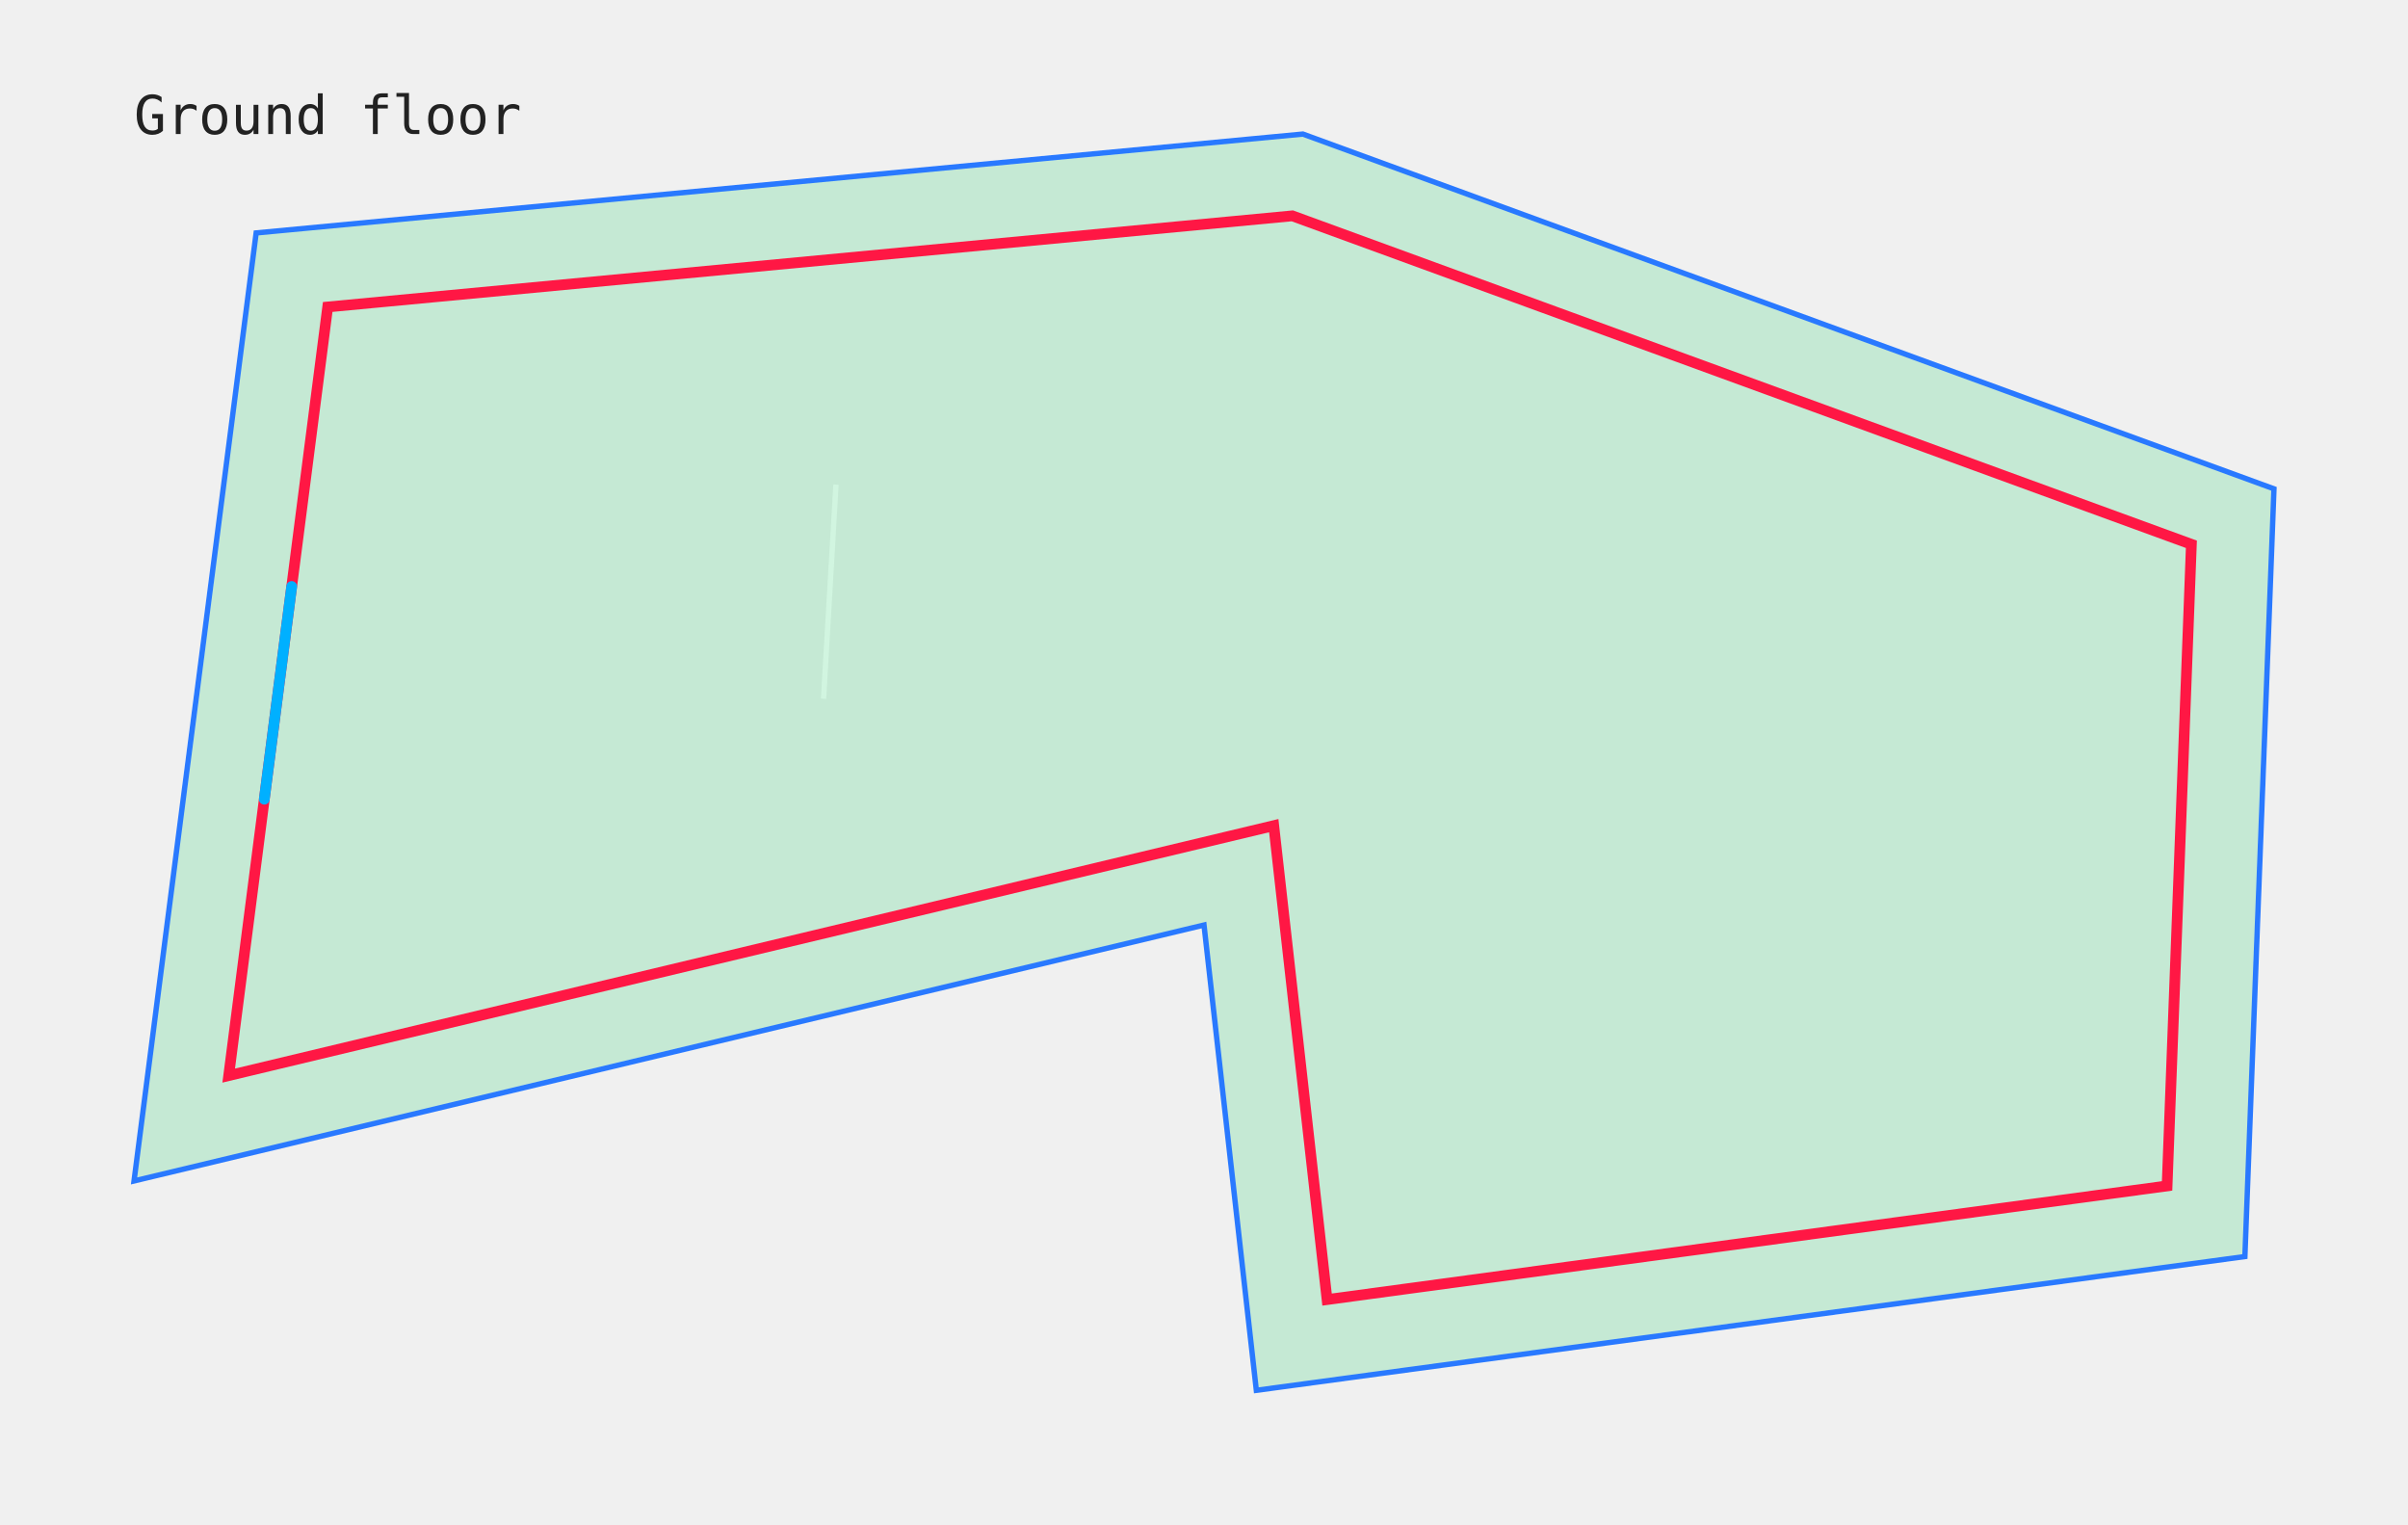
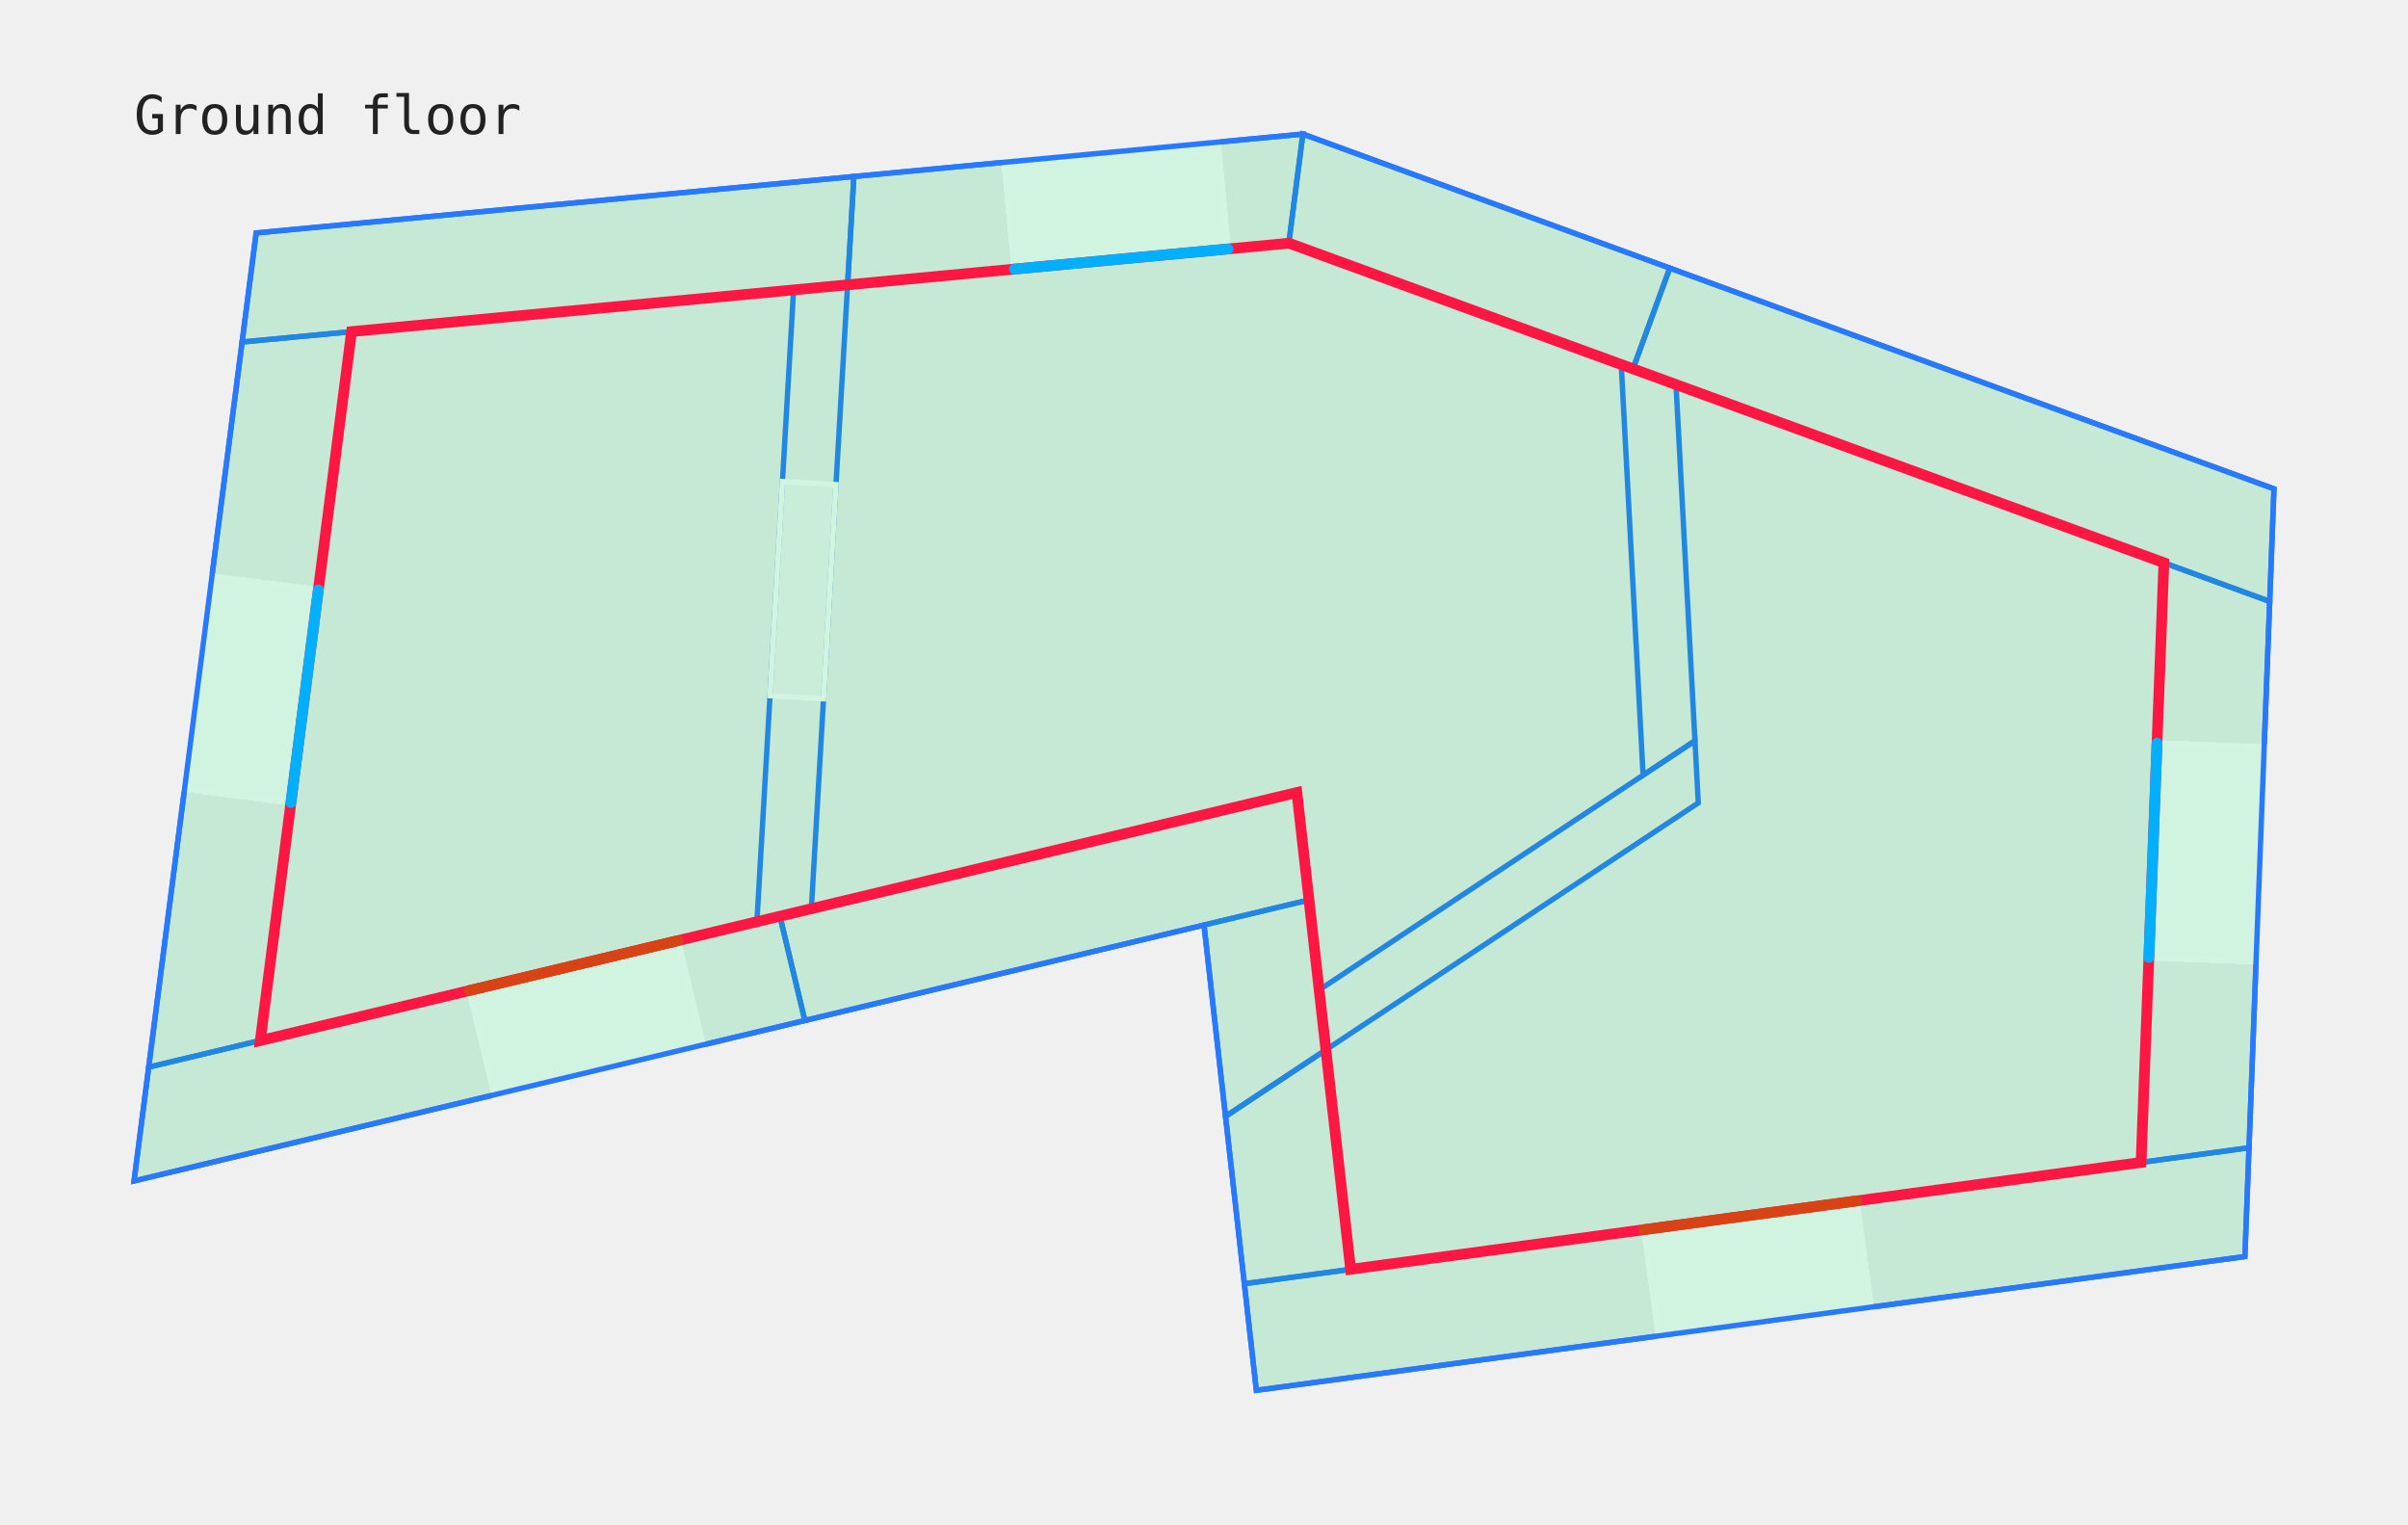
- <svg xmlns="http://www.w3.org/2000/svg" width="8982.65" height="5685.47" viewBox="0 0 8982.65 5685.47">
+ <svg xmlns="http://www.w3.org/2000/svg" width="8982.65" height="5685.5" viewBox="0 0 8982.65 5685.5">
  <text x="500" y="500" fill="#222" font-size="200" font-family="monospace">Ground floor</text>
-   <polygon points="790.61,2149.03 790.61,2149.03 688.38,2942.47 688.38,2942.47" fill="#FFFFFF55" stroke="white" stroke-width="20" />
-   <polygon points="1843.98,4083.2 1843.98,4083.2 2622.04,3897.14 2622.04,3897.14" fill="#FFFFFF55" stroke="white" stroke-width="20" />
-   <polygon points="6186.97,4982.49 6186.97,4982.49 6979.75,4875.24 6979.75,4875.24" fill="#FFFFFF55" stroke="white" stroke-width="20" />
-   <polygon points="8415.88,3586.38 8415.88,3586.38 8446.14,2786.96 8446.14,2786.96" fill="#FFFFFF55" stroke="white" stroke-width="20" />
-   <polygon points="4542.95,529.94 4542.95,529.94 3746.5,605.17 3746.5,605.17" fill="#FFFFFF55" stroke="white" stroke-width="20" />
-   <polygon points="3072.12,2606.11 3072.12,2606.11 3118.5,1807.45 3118.5,1807.45" fill="#FFFFFF55" stroke="white" stroke-width="20" />
-   <polygon points="500,4404.56 4491.32,3450.11 4686.55,5185.47 8374.19,4686.55 8482.65,1823.21 4860.09,500 955.53,868.76" fill="rgba(0,200,83,0.18)" stroke="#2979ff" stroke-width="20" />
-   <polygon points="4950.37,4847.04 4751.51,3079.43 853.1,4011.66 1222.44,1144.89 4820.82,805.05 8174.59,2030.08 8083.94,4423.08" fill="none" stroke="#ff1744" stroke-width="40" />
-   <line x1="985.91" y1="2980.81" x2="1088.13" y2="2187.36" stroke="#00b0ff" stroke-width="40" stroke-linecap="round" />
+   <polygon points="970.81,3880.74 1311.42,1236.97 903.14,1275.53 554.68,3980.24" fill="none" stroke="#2979ff" stroke-width="20" />
+   <polygon points="1085.1,2993.61 1187.32,2200.16 790.6,2149.05 688.39,2942.5" fill="#FFFFFF55" stroke="white" stroke-width="20" />
+   <polygon points="1843.98,4083.23 2622.04,3897.16 2529.01,3508.13 1750.95,3694.19" fill="#FFFFFF55" stroke="white" stroke-width="20" />
+   <polygon points="6186.97,4982.51 6979.74,4875.26 6926.12,4478.87 6133.35,4586.13" fill="#FFFFFF55" stroke="white" stroke-width="20" />
+   <polygon points="8415.88,3586.41 8446.14,2786.98 8046.43,2771.84 8016.17,3571.27" fill="#FFFFFF55" stroke="white" stroke-width="20" />
+   <polygon points="3784.11,1003.41 4580.56,928.19 4542.95,529.96 3746.49,605.19" fill="#FFFFFF55" stroke="white" stroke-width="20" />
+   <polygon points="500.03,4404.6 3002.43,3806.2 2909.4,3417.17 554.7,3980.25" fill="none" stroke="#2979ff" stroke-width="20" />
+   <polygon points="1085.1,2993.61 1187.32,2200.16 790.6,2149.05 688.39,2942.5" fill="#FFFFFF55" stroke="white" stroke-width="20" />
+   <polygon points="1843.98,4083.23 2622.04,3897.16 2529.01,3508.13 1750.95,3694.19" fill="#FFFFFF55" stroke="white" stroke-width="20" />
+   <polygon points="6186.97,4982.51 6979.74,4875.26 6926.12,4478.87 6133.35,4586.13" fill="#FFFFFF55" stroke="white" stroke-width="20" />
+   <polygon points="8415.88,3586.41 8446.14,2786.98 8046.43,2771.84 8016.17,3571.27" fill="#FFFFFF55" stroke="white" stroke-width="20" />
+   <polygon points="3784.11,1003.41 4580.56,928.19 4542.95,529.96 3746.49,605.19" fill="#FFFFFF55" stroke="white" stroke-width="20" />
+   <polygon points="3002.43,3806.2 4629.01,3417.17 4883.31,3356.35 4838.25,2955.84 2909.39,3417.17" fill="none" stroke="#2979ff" stroke-width="20" />
+   <polygon points="1085.1,2993.61 1187.32,2200.16 790.6,2149.05 688.39,2942.5" fill="#FFFFFF55" stroke="white" stroke-width="20" />
+   <polygon points="1843.98,4083.23 2622.04,3897.16 2529.01,3508.13 1750.95,3694.19" fill="#FFFFFF55" stroke="white" stroke-width="20" />
+   <polygon points="6186.97,4982.51 6979.74,4875.26 6926.12,4478.87 6133.35,4586.13" fill="#FFFFFF55" stroke="white" stroke-width="20" />
+   <polygon points="8415.88,3586.41 8446.14,2786.98 8046.43,2771.84 8016.17,3571.27" fill="#FFFFFF55" stroke="white" stroke-width="20" />
+   <polygon points="3784.11,1003.41 4580.56,928.19 4542.95,529.96 3746.49,605.19" fill="#FFFFFF55" stroke="white" stroke-width="20" />
+   <polygon points="4946.21,3915.53 4883.31,3356.35 4491.33,3450.1 4571.63,4163.9" fill="none" stroke="#2979ff" stroke-width="20" />
+   <polygon points="1085.1,2993.61 1187.32,2200.16 790.6,2149.05 688.39,2942.5" fill="#FFFFFF55" stroke="white" stroke-width="20" />
+   <polygon points="1843.98,4083.23 2622.04,3897.16 2529.01,3508.13 1750.95,3694.19" fill="#FFFFFF55" stroke="white" stroke-width="20" />
+   <polygon points="6186.97,4982.51 6979.74,4875.26 6926.12,4478.87 6133.35,4586.13" fill="#FFFFFF55" stroke="white" stroke-width="20" />
+   <polygon points="8415.88,3586.41 8446.14,2786.98 8046.43,2771.84 8016.17,3571.27" fill="#FFFFFF55" stroke="white" stroke-width="20" />
+   <polygon points="3784.11,1003.41 4580.56,928.19 4542.95,529.96 3746.49,605.19" fill="#FFFFFF55" stroke="white" stroke-width="20" />
+   <polygon points="5038.3,4734.27 4946.22,3915.53 4571.63,4163.9 4641.81,4787.91" fill="none" stroke="#2979ff" stroke-width="20" />
+   <polygon points="1085.1,2993.61 1187.32,2200.16 790.6,2149.05 688.39,2942.5" fill="#FFFFFF55" stroke="white" stroke-width="20" />
+   <polygon points="1843.98,4083.23 2622.04,3897.16 2529.01,3508.13 1750.95,3694.19" fill="#FFFFFF55" stroke="white" stroke-width="20" />
+   <polygon points="6186.97,4982.51 6979.74,4875.26 6926.12,4478.87 6133.35,4586.13" fill="#FFFFFF55" stroke="white" stroke-width="20" />
+   <polygon points="8415.88,3586.41 8446.14,2786.98 8046.43,2771.84 8016.17,3571.27" fill="#FFFFFF55" stroke="white" stroke-width="20" />
+   <polygon points="3784.11,1003.41 4580.56,928.19 4542.95,529.96 3746.49,605.19" fill="#FFFFFF55" stroke="white" stroke-width="20" />
+   <polygon points="4686.53,5185.5 8374.19,4686.61 8374.23,4686.6 8389.59,4280.88 8389.55,4280.88 4641.81,4787.91" fill="none" stroke="#2979ff" stroke-width="20" />
+   <polygon points="1085.1,2993.61 1187.32,2200.16 790.6,2149.05 688.39,2942.5" fill="#FFFFFF55" stroke="white" stroke-width="20" />
+   <polygon points="1843.98,4083.23 2622.04,3897.16 2529.01,3508.13 1750.95,3694.19" fill="#FFFFFF55" stroke="white" stroke-width="20" />
+   <polygon points="6186.97,4982.51 6979.74,4875.26 6926.12,4478.87 6133.35,4586.13" fill="#FFFFFF55" stroke="white" stroke-width="20" />
+   <polygon points="8415.88,3586.41 8446.14,2786.98 8046.43,2771.84 8016.17,3571.27" fill="#FFFFFF55" stroke="white" stroke-width="20" />
+   <polygon points="3784.11,1003.41 4580.56,928.19 4542.95,529.96 3746.49,605.19" fill="#FFFFFF55" stroke="white" stroke-width="20" />
+   <polygon points="8389.59,4280.88 8466.73,2243.24 8071.9,2099.02 7987.24,4335.31" fill="none" stroke="#2979ff" stroke-width="20" />
+   <polygon points="1085.1,2993.61 1187.32,2200.16 790.6,2149.05 688.39,2942.5" fill="#FFFFFF55" stroke="white" stroke-width="20" />
+   <polygon points="1843.98,4083.23 2622.04,3897.16 2529.01,3508.13 1750.95,3694.19" fill="#FFFFFF55" stroke="white" stroke-width="20" />
+   <polygon points="6186.97,4982.51 6979.74,4875.26 6926.12,4478.87 6133.35,4586.13" fill="#FFFFFF55" stroke="white" stroke-width="20" />
+   <polygon points="8415.88,3586.41 8446.14,2786.98 8046.43,2771.84 8016.17,3571.27" fill="#FFFFFF55" stroke="white" stroke-width="20" />
+   <polygon points="3784.11,1003.41 4580.56,928.19 4542.95,529.96 3746.49,605.19" fill="#FFFFFF55" stroke="white" stroke-width="20" />
+   <polygon points="8482.63,1823.2 6228.83,999.9 6091.58,1375.62 8466.73,2243.24" fill="none" stroke="#2979ff" stroke-width="20" />
+   <polygon points="1085.1,2993.61 1187.32,2200.16 790.6,2149.05 688.39,2942.5" fill="#FFFFFF55" stroke="white" stroke-width="20" />
+   <polygon points="1843.98,4083.23 2622.04,3897.16 2529.01,3508.13 1750.95,3694.19" fill="#FFFFFF55" stroke="white" stroke-width="20" />
+   <polygon points="6186.97,4982.51 6979.74,4875.26 6926.12,4478.87 6133.35,4586.13" fill="#FFFFFF55" stroke="white" stroke-width="20" />
+   <polygon points="8415.88,3586.41 8446.14,2786.98 8046.43,2771.84 8016.17,3571.27" fill="#FFFFFF55" stroke="white" stroke-width="20" />
+   <polygon points="3784.11,1003.41 4580.56,928.19 4542.95,529.96 3746.49,605.19" fill="#FFFFFF55" stroke="white" stroke-width="20" />
+   <polygon points="6228.83,999.9 4860.13,500 4807.78,906.73 6091.6,1375.63" fill="none" stroke="#2979ff" stroke-width="20" />
+   <polygon points="1085.1,2993.61 1187.32,2200.16 790.6,2149.05 688.39,2942.5" fill="#FFFFFF55" stroke="white" stroke-width="20" />
+   <polygon points="1843.98,4083.23 2622.04,3897.16 2529.01,3508.13 1750.95,3694.19" fill="#FFFFFF55" stroke="white" stroke-width="20" />
+   <polygon points="6186.97,4982.51 6979.74,4875.26 6926.12,4478.87 6133.35,4586.13" fill="#FFFFFF55" stroke="white" stroke-width="20" />
+   <polygon points="8415.88,3586.41 8446.14,2786.98 8046.43,2771.84 8016.17,3571.27" fill="#FFFFFF55" stroke="white" stroke-width="20" />
+   <polygon points="3784.11,1003.41 4580.56,928.19 4542.95,529.96 3746.49,605.19" fill="#FFFFFF55" stroke="white" stroke-width="20" />
+   <polygon points="3161.79,1062.2 4807.78,906.73 4860.13,500 3185.25,658.2 3185.23,658.2 3161.77,1062.2" fill="none" stroke="#2979ff" stroke-width="20" />
+   <polygon points="1085.1,2993.61 1187.32,2200.16 790.6,2149.05 688.39,2942.5" fill="#FFFFFF55" stroke="white" stroke-width="20" />
+   <polygon points="1843.98,4083.23 2622.04,3897.16 2529.01,3508.13 1750.95,3694.19" fill="#FFFFFF55" stroke="white" stroke-width="20" />
+   <polygon points="6186.97,4982.51 6979.74,4875.26 6926.12,4478.87 6133.35,4586.13" fill="#FFFFFF55" stroke="white" stroke-width="20" />
+   <polygon points="8415.88,3586.41 8446.14,2786.98 8046.43,2771.84 8016.17,3571.27" fill="#FFFFFF55" stroke="white" stroke-width="20" />
+   <polygon points="3784.11,1003.41 4580.56,928.19 4542.95,529.96 3746.49,605.19" fill="#FFFFFF55" stroke="white" stroke-width="20" />
+   <polygon points="903.14,1275.53 3161.77,1062.2 3185.23,658.2 955.53,868.8" fill="none" stroke="#2979ff" stroke-width="20" />
+   <polygon points="1085.1,2993.61 1187.32,2200.16 790.6,2149.05 688.39,2942.5" fill="#FFFFFF55" stroke="white" stroke-width="20" />
+   <polygon points="1843.98,4083.23 2622.04,3897.16 2529.01,3508.13 1750.95,3694.19" fill="#FFFFFF55" stroke="white" stroke-width="20" />
+   <polygon points="6186.97,4982.51 6979.74,4875.26 6926.12,4478.87 6133.35,4586.13" fill="#FFFFFF55" stroke="white" stroke-width="20" />
+   <polygon points="8415.88,3586.41 8446.14,2786.98 8046.43,2771.84 8016.17,3571.27" fill="#FFFFFF55" stroke="white" stroke-width="20" />
+   <polygon points="3784.11,1003.41 4580.56,928.19 4542.95,529.96 3746.49,605.19" fill="#FFFFFF55" stroke="white" stroke-width="20" />
+   <polygon points="3026.64,3389.13 3161.78,1062.2 2960.33,1081.23 2823.49,3437.71" fill="none" stroke="#2979ff" stroke-width="20" />
+   <polygon points="3072.11,2606.13 3118.49,1807.48 2918.83,1795.88 2872.46,2594.53" fill="#FFFFFF55" stroke="white" stroke-width="20" />
+   <polygon points="4946.2,3915.52 6335.14,2994.62 6322.79,2762.84 4921.08,3692.2" fill="none" stroke="#2979ff" stroke-width="20" />
+   <polygon points="6322.78,2762.82 6251.98,1434.21 6047.71,1359.59 6129.33,2891.09" fill="none" stroke="#2979ff" stroke-width="20" />
+   <polygon points="500,4404.58 4491.32,3450.13 4686.55,5185.49 8374.19,4686.57 8482.65,1823.23 4860.09,500.02 955.53,868.79" fill="rgba(0,200,83,0.18)" stroke="#2979ff" stroke-width="20" />
+   <polygon points="5038.28,4734.15 4837.82,2955.73 970.97,3881.03 1311.5,1236.67 4808.08,907.04 8071.99,2098.83 7986.96,4335.51" fill="none" stroke="#ff1744" stroke-width="40" />
+   <line x1="2529.03" y1="3508.2" x2="1750.93" y2="3694.39" stroke="#d84315" stroke-width="40" stroke-linecap="round" />
+   <line x1="1085.24" y1="2993.63" x2="1187.42" y2="2200.16" stroke="#00b0ff" stroke-width="40" stroke-linecap="round" />
+   <line x1="3784.05" y1="1003.58" x2="4580.59" y2="928.49" stroke="#00b0ff" stroke-width="40" stroke-linecap="round" />
+   <line x1="8046.41" y1="2771.78" x2="8016.01" y2="3571.27" stroke="#00b0ff" stroke-width="40" stroke-linecap="round" />
+   <line x1="6926.16" y1="4478.92" x2="6133.34" y2="4586.11" stroke="#d84315" stroke-width="40" stroke-linecap="round" />
</svg>
